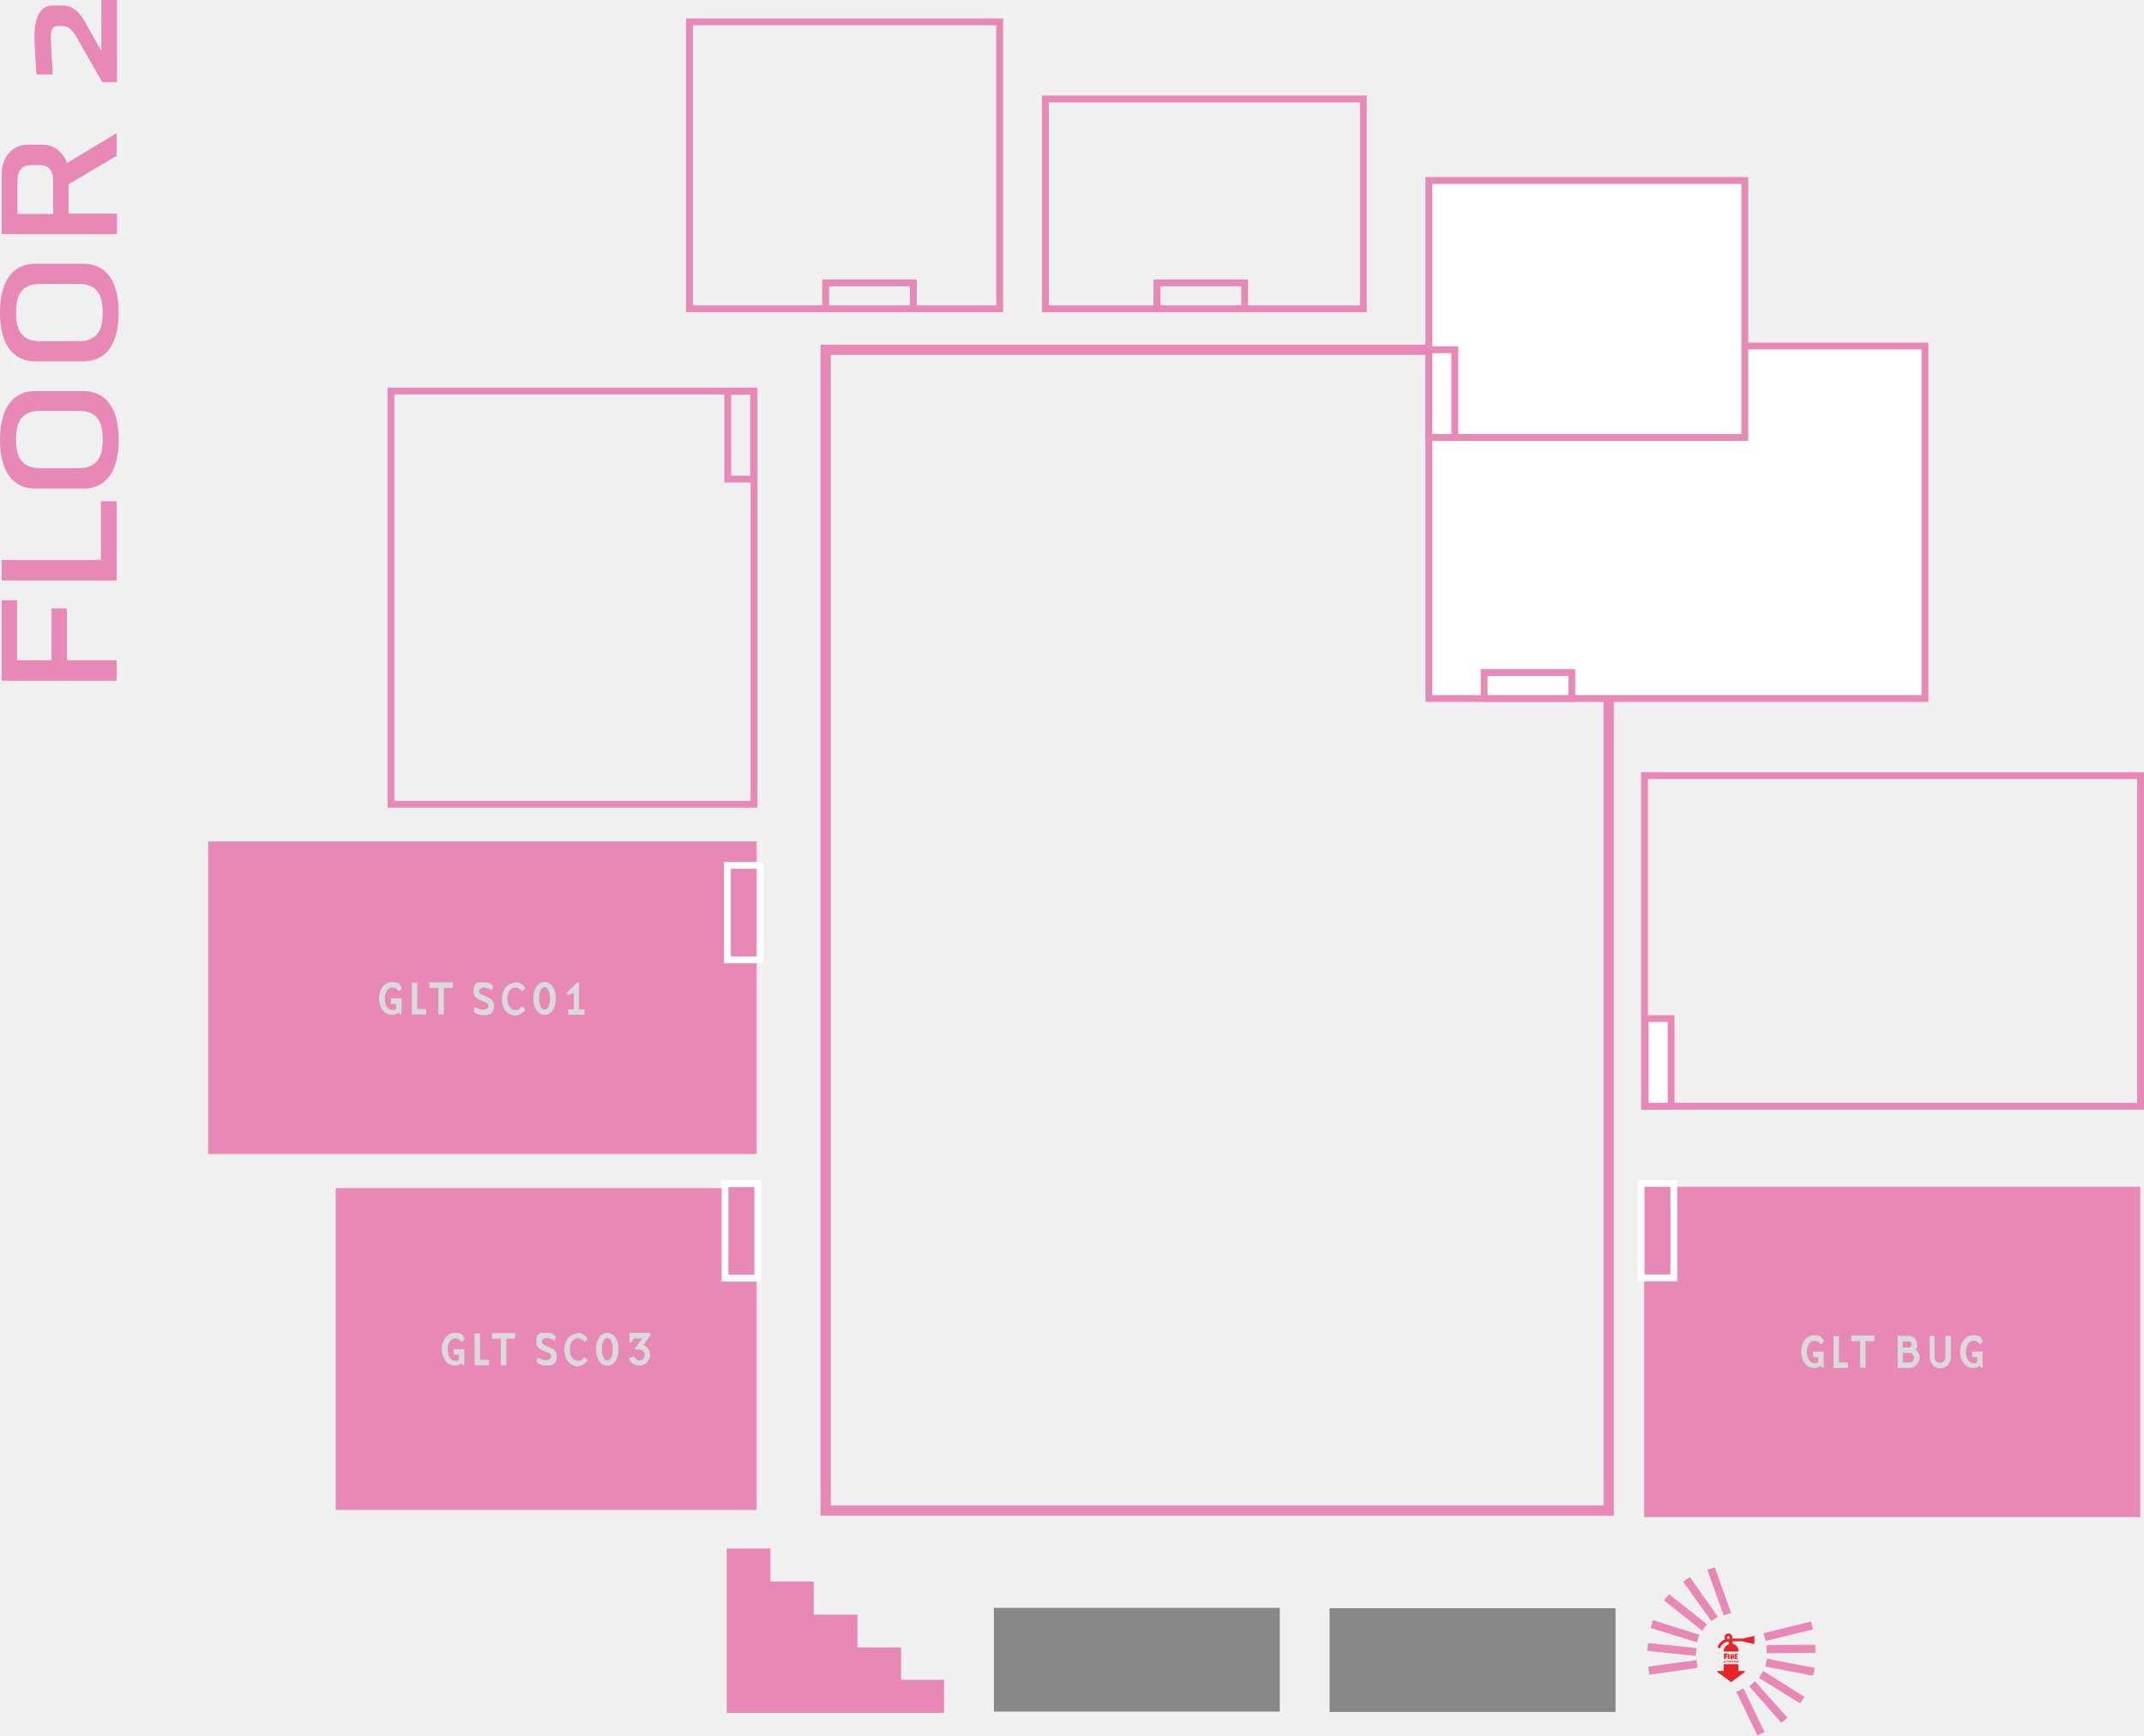
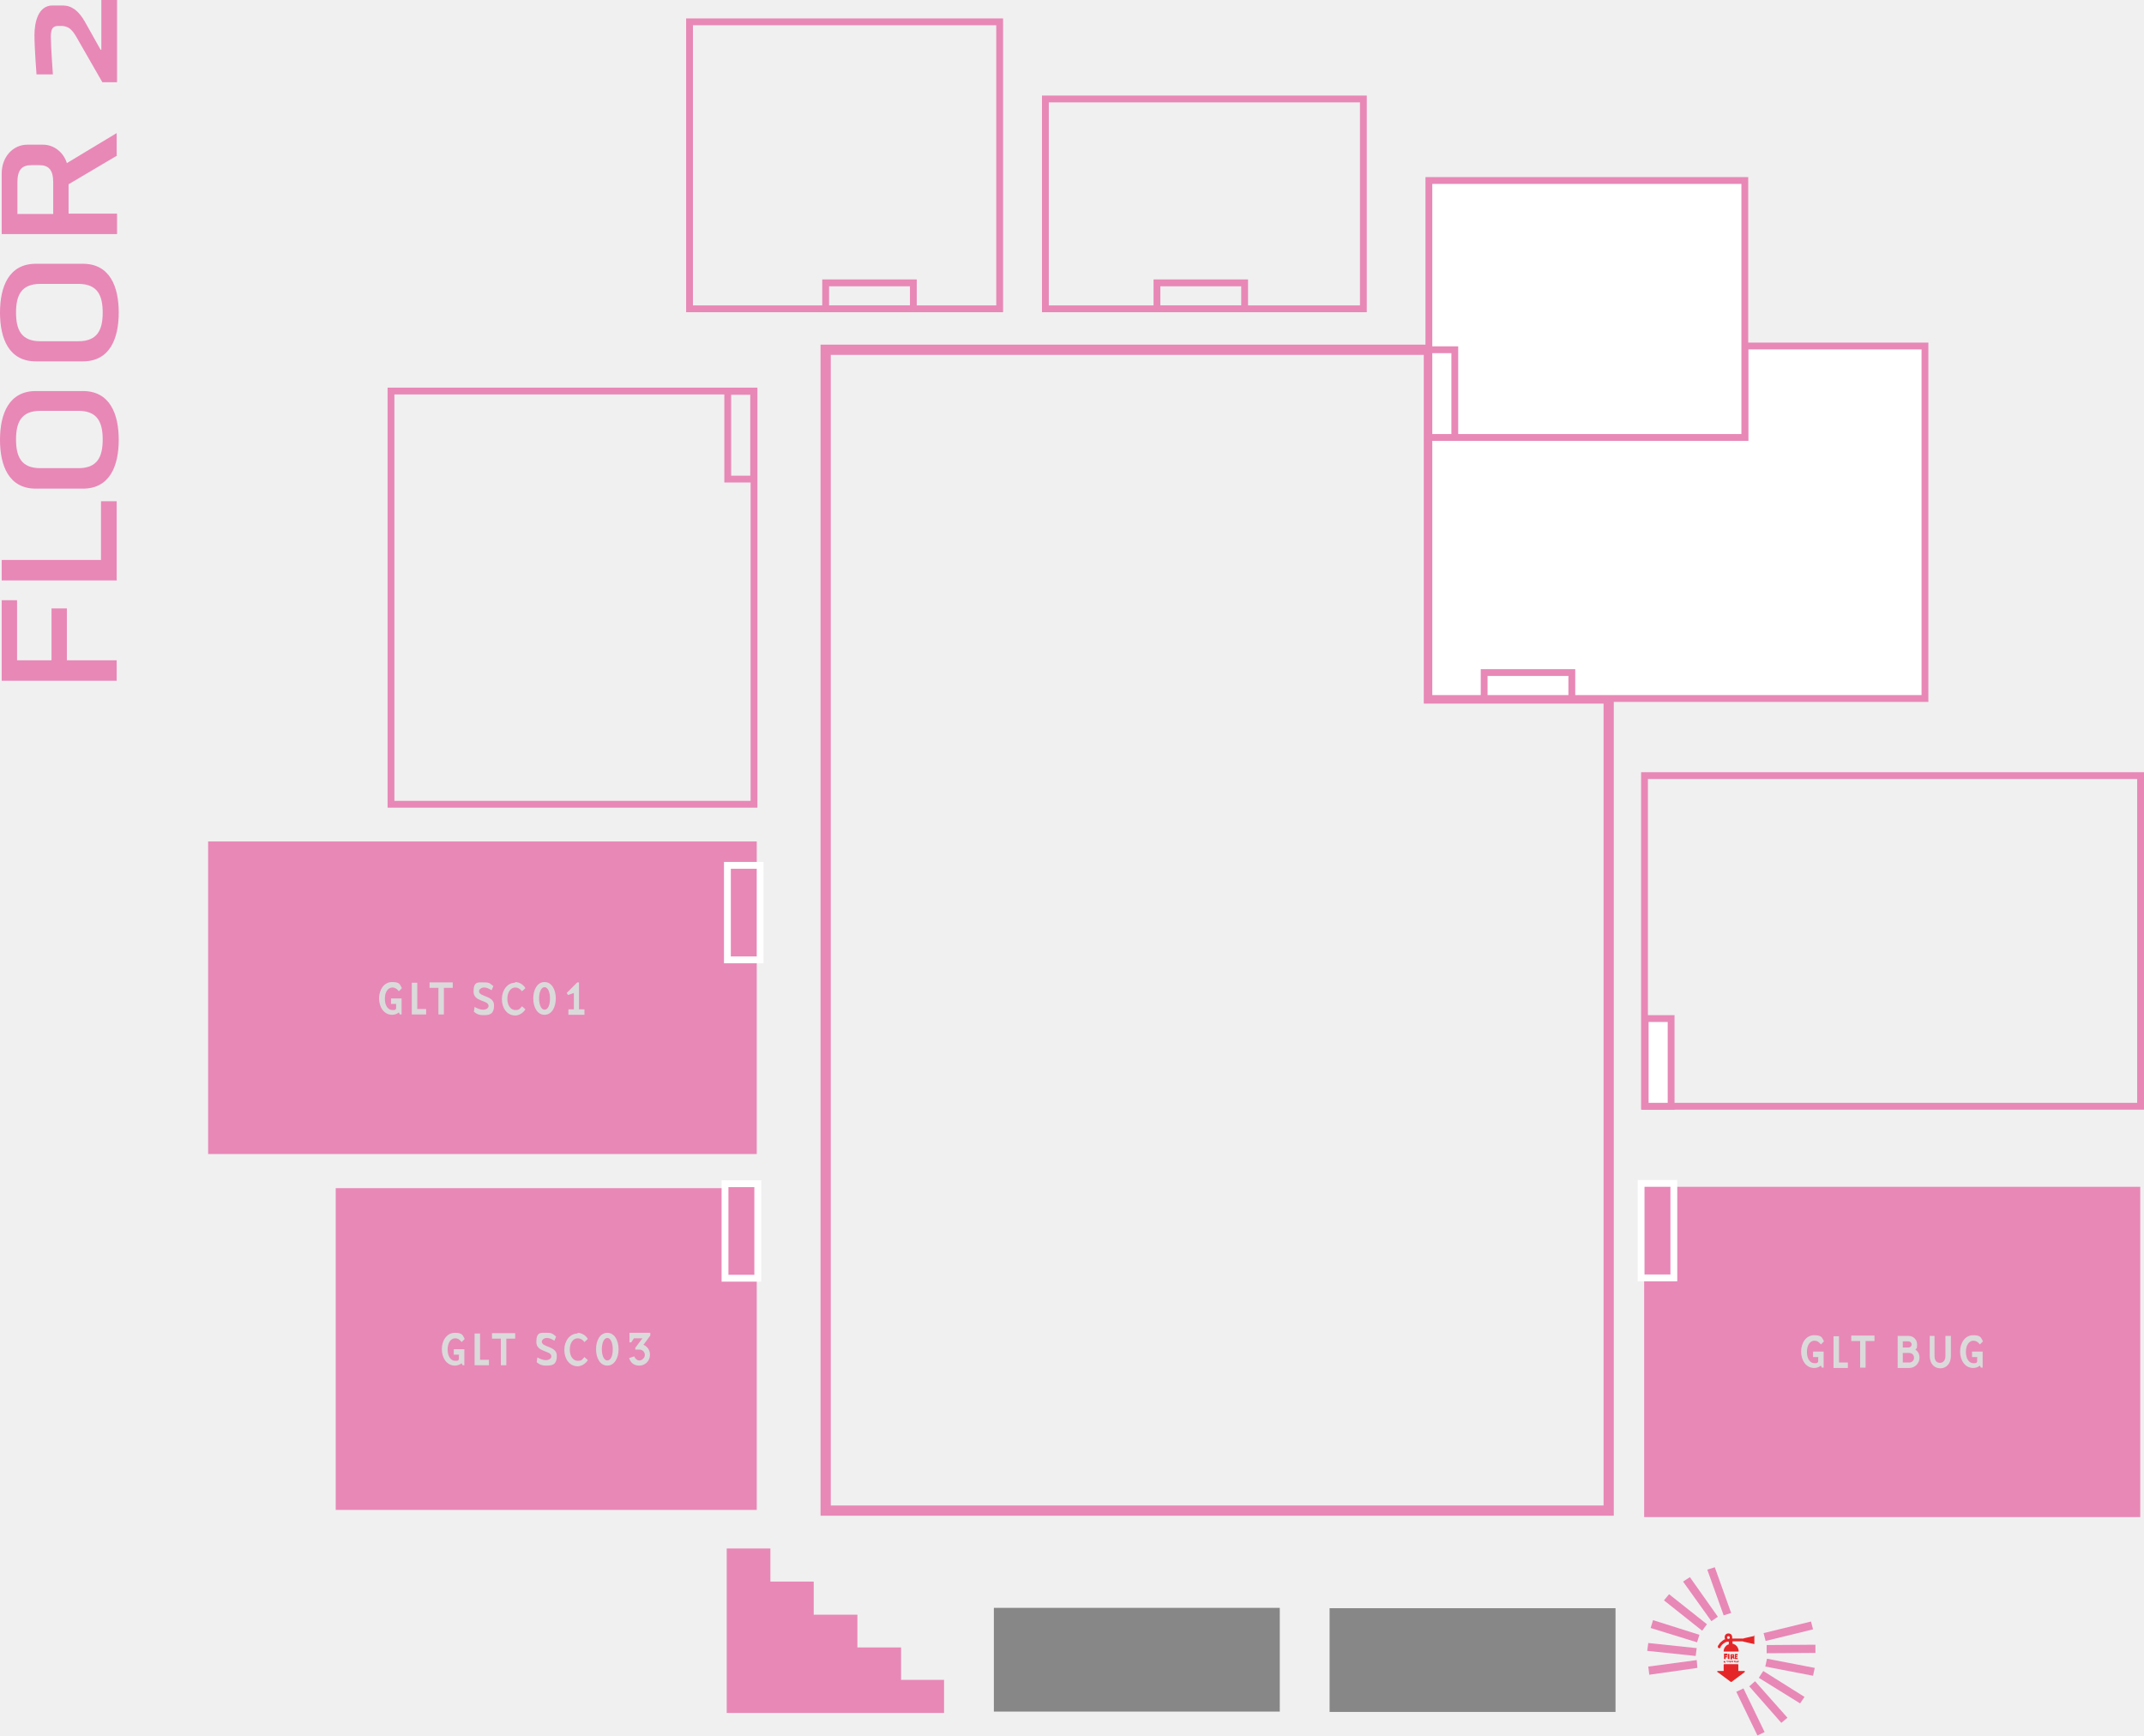
<svg xmlns="http://www.w3.org/2000/svg" id="katman_1" data-name="katman 1" viewBox="0 0 628.4 508.6">
  <defs>
    <style>
      .cls-1 {
        stroke-width: 3px;
      }

      .cls-1, .cls-2 {
        fill: none;
      }

      .cls-1, .cls-2, .cls-3 {
        stroke: #e888b7;
        stroke-miterlimit: 10;
      }

      .cls-4 {
        fill: #e888b7;
      }

      .cls-2, .cls-3 {
        stroke-width: 2px;
      }

      .cls-5 {
        fill: #e52629;
      }

      .cls-6 {
        fill: #dadada;
      }

      .cls-3, .cls-7 {
        fill: #fff;
      }

      .cls-8 {
        fill: #878787;
      }
    </style>
  </defs>
-   <rect class="cls-1" x="242" y="102.5" width="229.5" height="340.2" />
+   <polygon class="cls-1" points="471.5 204.7 471.5 442.7 242 442.7 242 102.5 418.8 102.5 418.8 204.7 471.5 204.7" />
  <g>
    <path class="cls-4" d="M34.3,199.5H.5v-23.6h4.5v17.6h10.1v-15.2h4.5v15.2h14.6v6Z" />
    <path class="cls-4" d="M34.3,170.1H.5v-6h29.1v-17.2h4.6v23.1Z" />
    <path class="cls-4" d="M10.5,114.6h13.8c7.9,0,10.5,6.7,10.5,14.3s-2.6,14.3-10.5,14.3h-13.8c-7.9,0-10.5-6.7-10.5-14.3s2.6-14.3,10.5-14.3ZM11.8,137.2h11.2c5.6,0,7.1-3.4,7.1-8.4s-1.5-8.4-7.1-8.4h-11.2c-5.6,0-7.1,3.4-7.1,8.4s1.5,8.4,7.1,8.4Z" />
    <path class="cls-4" d="M10.5,77.3h13.8c7.9,0,10.5,6.7,10.5,14.3s-2.6,14.3-10.5,14.3h-13.8c-7.9,0-10.5-6.7-10.5-14.3s2.6-14.3,10.5-14.3ZM11.8,100h11.2c5.6,0,7.1-3.4,7.1-8.4s-1.5-8.4-7.1-8.4h-11.2c-5.6,0-7.1,3.4-7.1,8.4s1.5,8.4,7.1,8.4Z" />
    <path class="cls-4" d="M34.3,45.6l-14.2,8.4v8.6h14.2v6H.5v-17.8c0-4.8,3.3-8.4,7.5-8.4h4.6c3.2,0,6,2.2,7,5.4l14.6-8.8v6.5ZM9.2,48.4c-2.8,0-4.1,1.4-4.1,5.1v9.2h10.5v-9.2c0-3.7-1.3-5.1-4.1-5.1h-2.2Z" />
    <path class="cls-4" d="M29.7,0h4.6v24.1h-4.3l-7-12.2c-1.4-2.5-2.4-4.3-5.1-4.3h-.7c-1.6,0-2.3.6-2.3,3.2s.6,11,.6,11h-4.8s-.6-7.7-.6-11.5S11.2,1.6,15.4,1.6h3c2.6,0,4.7,1.6,6.5,4.8l4.6,8.2h.2V0Z" />
  </g>
  <rect class="cls-2" x="482" y="227.3" width="145.4" height="96.9" />
  <rect class="cls-2" x="114.6" y="114.6" width="106.4" height="121.1" />
  <rect class="cls-2" x="202.1" y="6.4" width="90.9" height="84.1" />
-   <rect class="cls-3" x="418.8" y="101.4" width="145.4" height="103.3" />
+   <polygon class="cls-3" points="564.2 101.4 564.2 204.7 418.8 204.7 418.8 128.2 511.4 128.2 511.4 101.4 564.2 101.4" />
  <rect class="cls-2" x="306.4" y="29" width="93.2" height="61.5" />
  <g>
    <rect class="cls-8" x="291.3" y="471.2" width="83.8" height="30.4" />
    <rect class="cls-8" x="389.7" y="471.3" width="83.8" height="30.4" />
    <g>
      <polygon class="cls-4" points="483.1 488.4 483.4 490.8 497.5 488.8 497.3 486.5 483.1 488.4" />
      <polygon class="cls-4" points="497.3 483 483.1 481.5 482.8 483.8 497 485.3 497.3 483" />
      <polygon class="cls-4" points="483.8 477.1 497.4 481.3 498.1 479.1 484.5 474.8 483.8 477.1" />
      <polygon class="cls-4" points="487.7 469 498.9 477.9 500.3 476 489.2 467.2 487.7 469" />
      <polygon class="cls-4" points="493.3 463.5 501.6 475.1 503.5 473.8 495.3 462.2 493.3 463.5" />
      <polygon class="cls-4" points="500.4 460 505.2 473.4 507.4 472.7 502.6 459.3 500.4 460" />
      <polygon class="cls-4" points="531.4 477.5 530.8 475.2 516.9 478.6 517.5 480.9 531.4 477.5" />
      <polygon class="cls-4" points="517.8 482.1 517.8 484.5 532.1 484.4 532.1 482 517.8 482.1" />
      <polygon class="cls-4" points="517.4 488.4 531.4 491.1 531.9 488.8 517.9 486.1 517.4 488.4" />
      <polygon class="cls-4" points="515.5 491.7 527.6 499.2 528.9 497.3 516.8 489.7 515.5 491.7" />
      <polygon class="cls-4" points="512.7 494.2 522.1 504.9 523.9 503.4 514.4 492.7 512.7 494.2" />
      <polygon class="cls-4" points="508.9 495.8 515.1 508.6 517.2 507.6 511 494.8 508.9 495.8" />
    </g>
    <g>
      <path class="cls-5" d="M506.3,484.7v.4s-.5,0-.5,0v.2s.4,0,.4,0v.4s-.4,0-.4,0v.5s-.5,0-.5,0v-1.6s1,0,1,0Z" />
      <path class="cls-5" d="M506.9,484.7v1.5s-.5,0-.5,0v-1.5s.5,0,.5,0Z" />
      <path class="cls-5" d="M507.7,485.8h0s0,.5,0,.5h-.5s0-1.5,0-1.5h.7s.4,0,.4,0v.8s-.1,0-.1,0l.3.4-.4.2-.3-.5ZM507.6,485.4h.3s0-.3,0-.3h-.3s0,.3,0,.3Z" />
      <path class="cls-5" d="M509.5,486.2h-1s0-1.5,0-1.5h0c0,0,.8,0,.8,0v.4s-.5,0-.5,0v.2s.4,0,.4,0v.4s-.4,0-.4,0v.2s.5,0,.5,0v.4Z" />
      <path class="cls-5" d="M505.5,487.2h-.3s0-.4,0-.4h0s.3,0,.3,0h0c0,.1-.1.1-.1.1h0c0,0,.1,0,.1,0h0c0,.1-.1.1-.1.1h0c0,0,.2,0,.2,0h0Z" />
      <path class="cls-5" d="M505.7,487h0s0,.2,0,.2h-.2s0-.2,0-.2h0s0,0,0,0v-.2s.1,0,.1,0h0c0,.1,0,.2,0,.2h0s0-.1,0-.1h.1s0,.2,0,.2h0s0,0,0,0v.2s-.1,0-.1,0h0c0-.1,0-.2,0-.2Z" />
      <path class="cls-5" d="M506.3,486.8h-.1s0,.3,0,.3h-.1s0-.3,0-.3h-.1s0-.1,0-.1h.4s0,.1,0,.1Z" />
      <path class="cls-5" d="M506.5,486.7v.5s-.1,0-.1,0v-.5s.1,0,.1,0Z" />
      <path class="cls-5" d="M506.9,487.1h-.1s0-.1,0-.1h-.1c0-.1,0,.1,0,.1h-.1s0-.4,0-.4h.1s.1.1.1.1h0c0-.1.1-.2.1-.2v.5Z" />
      <path class="cls-5" d="M507.1,486.7h.3s0,.1,0,.1h-.2v.2h0s0-.1,0-.1h.1s0,.3,0,.3h-.3s0-.4,0-.4h0Z" />
      <path class="cls-5" d="M507.8,486.7v.4s0,0,0,0h-.3s0,0,0,0v-.4s.1,0,.1,0v.3s0,0,0,0v-.3s.1,0,.1,0Z" />
      <path class="cls-5" d="M508,486.7v.5s-.1,0-.1,0v-.5s.1,0,.1,0Z" />
      <path class="cls-5" d="M508.4,486.7h0c0,.1-.1.1-.1.1h0s.2.1.2.1v.2s-.3,0-.3,0v-.2s.2,0,.2,0h0s-.2-.1-.2-.1v-.2s.1,0,.1,0h.2Z" />
      <path class="cls-5" d="M508.7,487h0s0,.2,0,.2h-.1v-.5s.1,0,.1,0v.2s0,0,0,0v-.2s.1,0,.1,0v.5s-.1,0-.1,0v-.2Z" />
      <path class="cls-5" d="M509.2,487.2h-.3s0-.4,0-.4h0s.3,0,.3,0h0c0,.1-.1.1-.1.1h0c0,0,.1,0,.1,0h0c0,.1-.1.1-.1.1h0c0,0,.2,0,.2,0h0Z" />
      <path class="cls-5" d="M509.4,487h0s0,.2,0,.2h-.1s0-.5,0-.5h.2s.1,0,.1,0v.3s0,0,0,0h0c0,.1-.1.2-.1.2v-.2ZM509.4,486.9h0s0-.1,0-.1h0s0,.1,0,.1Z" />
    </g>
    <path class="cls-5" d="M503.4,490l3.9,2.9c0,0,.1,0,.2,0l3.9-2.9c0,0,0-.1,0-.2,0,0,0-.1-.2-.1h-1.7v-1.8c0,0,0-.2-.2-.2h-3.9c0,0-.2,0-.2.2v1.8h-1.7c0,0-.1,0-.2.1,0,0,0,.1,0,.2Z" />
    <path class="cls-5" d="M514.4,479.4s0,0-.1,0,0,0,0,0l-3.1.7c0,0,0,0-.1,0,0,0,0,0,0,.1h-3.4c0-.1,0-.3,0-.4,0-.3-.1-.6-.3-.8-.2-.2-.5-.3-.8-.3s-.6.1-.8.3c-.2.2-.3.5-.3.8s0,.4.2.6c-.3,0-.5.2-.8.4-.2.2-.4.3-.6.5-.2.2-.3.3-.4.5-.1.2-.2.3-.3.4,0,0,0,.1-.1.2,0,.1,0,.2,0,.3,0,.1.1.2.2.3,0,0,.1,0,.2,0,.2,0,.3,0,.4-.2,0,0,0,0,0-.2,0,0,.1-.2.3-.4.1-.2.3-.3.5-.5.2-.1.4-.3.6-.4.3-.1.5-.2.8-.2h.2v.8c-.5.1-.8.4-1.1.8-.3.4-.4.8-.4,1.3h0c0,0,4.4,0,4.4,0h0c0-.6-.2-1.1-.5-1.5-.3-.4-.8-.7-1.3-.8v-.7h3.1c0,0,0,0,0,.1,0,0,0,0,.1,0l3.1.7s0,0,0,0c0,0,.1,0,.1,0,0,0,0,0,0-.2v-2.2c0,0,0-.1,0-.2ZM506.9,480.2c0,0-.2.1-.3.1s-.2,0-.3-.1c0,0-.1-.2-.1-.3s0-.2.1-.3c0,0,.2-.1.3-.1s.2,0,.3.1c0,0,.1.2.1.3s0,.2-.1.3Z" />
    <polygon class="cls-4" points="264.1 492.3 264.1 482.8 251.3 482.8 251.3 473.2 238.5 473.2 238.5 463.5 225.8 463.5 225.8 453.8 213 453.8 213 463.5 213 502 238.5 502 251.3 502 263.9 502 276.7 502 276.7 492.3 264.1 492.3" />
  </g>
  <g id="gltsc03">
    <g id="gltsc03-2" data-name="gltsc03">
      <rect class="cls-4" x="98.4" y="348.2" width="123.4" height="94.3" />
    </g>
    <g>
      <path class="cls-6" d="M134.6,397h-1.6v-1.6h3.1v4.7h-.5l-.3-.6c-.6.5-1.3.7-2,.7-2.3,0-3.8-2.2-3.8-4.8s1.5-4.8,3.8-4.8,2.3.7,2.9,1.8l-.9.9c-.6-.8-1.2-1.1-1.9-1.1-1.2,0-2.2,1.2-2.2,3.3s1,3.3,2.2,3.3.7-.1,1.1-.4v-1.3Z" />
      <path class="cls-6" d="M140.7,398.5h2.6v1.6h-4.2v-9.3h1.6v7.8Z" />
      <path class="cls-6" d="M144.2,392.3v-1.6h6.8v1.6h-2.6v7.8h-1.6v-7.8h-2.6Z" />
      <path class="cls-6" d="M159.9,400.2c-1,0-1.8-.3-2.6-1l.2-1.4c.9.5,1.7.8,2.5.8s1.6-.4,1.6-1.1c0-1.8-4.4-1.1-4.4-4.2s1.4-2.7,3.1-2.7,1.8.4,2.7,1.1l-.5,1.2c-.7-.4-1.4-.8-2.2-.8s-1.5.5-1.5,1.1c0,1.7,4.4,1.2,4.4,4.1s-1.6,2.9-3.3,2.9Z" />
      <path class="cls-6" d="M169.3,390.6c1.1,0,2.4.7,3,1.8l-1,.9c-.6-.8-1.3-1.1-2-1.1-1.2,0-2.3,1.2-2.3,3.3s1.1,3.3,2.3,3.3,1.3-.3,2-1.1l1,.9c-.7,1.1-1.9,1.8-3,1.8-2.4,0-3.9-2.2-3.9-4.8s1.6-4.8,3.9-4.8Z" />
      <path class="cls-6" d="M178,390.6c2.1,0,3.3,2.2,3.3,4.8s-1.2,4.8-3.3,4.8-3.3-2.2-3.3-4.8,1.2-4.8,3.3-4.8ZM178,398.7c1.1,0,1.6-1.5,1.6-3.3s-.6-3.3-1.6-3.3-1.6,1.5-1.6,3.3.6,3.3,1.6,3.3Z" />
      <path class="cls-6" d="M190.5,397.1c0,1.7-1.4,3.1-3.1,3.1s-2.6-.9-3-2.2l1.5-.5c.2.6.8,1.2,1.5,1.2s1.6-.7,1.6-1.6-.7-1.6-1.6-1.6h-1.2v-.5l2.1-2.8h-2.5l-.8,1.2h-.5v-2.8h6.1v.8l-2,2.7c1.1.5,1.9,1.5,1.9,2.9Z" />
    </g>
    <g>
      <rect class="cls-4" x="212.5" y="346.9" width="9.6" height="27.7" />
      <path class="cls-7" d="M221.1,347.9v25.7h-7.6v-25.7h7.6M223.1,345.9h-11.6v29.7h11.6v-29.7h0Z" />
    </g>
  </g>
  <g id="gltsc01">
    <g id="gltsc01-2" data-name="gltsc01">
      <rect class="cls-4" x="61" y="246.6" width="160.8" height="91.6" />
    </g>
    <g>
      <path class="cls-6" d="M116.2,294.2h-1.6v-1.6h3.1v4.7h-.5l-.3-.6c-.6.5-1.3.7-2,.7-2.3,0-3.8-2.2-3.8-4.8s1.5-4.8,3.8-4.8,2.3.7,2.9,1.8l-.9.9c-.6-.8-1.2-1.1-1.9-1.1-1.2,0-2.2,1.2-2.2,3.3s1,3.3,2.2,3.3.7-.1,1.1-.4v-1.3Z" />
      <path class="cls-6" d="M122.3,295.7h2.6v1.6h-4.2v-9.3h1.6v7.8Z" />
      <path class="cls-6" d="M125.9,289.5v-1.6h6.8v1.6h-2.6v7.8h-1.6v-7.8h-2.6Z" />
      <path class="cls-6" d="M141.5,297.5c-1,0-1.8-.3-2.6-1l.2-1.4c.9.5,1.7.8,2.5.8s1.6-.4,1.6-1.1c0-1.8-4.4-1.1-4.4-4.2s1.4-2.7,3.1-2.7,1.8.4,2.7,1.1l-.5,1.2c-.7-.4-1.4-.8-2.2-.8s-1.5.5-1.5,1.1c0,1.7,4.4,1.2,4.4,4.1s-1.6,2.9-3.3,2.9Z" />
      <path class="cls-6" d="M151,287.8c1.1,0,2.4.7,3,1.8l-1,.9c-.6-.8-1.3-1.1-2-1.1-1.2,0-2.3,1.2-2.3,3.3s1.1,3.3,2.3,3.3,1.3-.3,2-1.1l1,.9c-.7,1.1-1.9,1.8-3,1.8-2.4,0-3.9-2.2-3.9-4.8s1.6-4.8,3.9-4.8Z" />
      <path class="cls-6" d="M159.6,287.8c2.1,0,3.3,2.2,3.3,4.8s-1.2,4.8-3.3,4.8-3.3-2.2-3.3-4.8,1.2-4.8,3.3-4.8ZM159.6,295.9c1.1,0,1.6-1.5,1.6-3.3s-.6-3.3-1.6-3.3-1.6,1.5-1.6,3.3.6,3.3,1.6,3.3Z" />
      <path class="cls-6" d="M168.2,291l-1.7.6-.4-.6,3.1-3.1h.5v7.9h1.6v1.6h-4.7v-1.6h1.6v-4.8Z" />
    </g>
    <g>
      <rect class="cls-4" x="213.2" y="253.6" width="9.6" height="27.7" />
      <path class="cls-7" d="M221.8,254.6v25.7h-7.6v-25.7h7.6M223.8,252.6h-11.6v29.7h11.6v-29.7h0Z" />
    </g>
  </g>
  <g id="gltbug">
    <g id="gltbug-2" data-name="gltbug">
      <rect class="cls-4" x="481.9" y="347.8" width="145.4" height="96.8" />
    </g>
    <g>
      <path class="cls-6" d="M533,397.7h-1.6v-1.6h3.1v4.7h-.5l-.3-.6c-.6.5-1.3.7-2,.7-2.3,0-3.8-2.2-3.8-4.8s1.5-4.8,3.8-4.8,2.3.7,2.9,1.8l-.9.9c-.6-.8-1.2-1.1-1.9-1.1-1.2,0-2.2,1.2-2.2,3.3s1,3.3,2.2,3.3.7-.1,1.1-.4v-1.3Z" />
      <path class="cls-6" d="M539,399.3h2.6v1.6h-4.2v-9.3h1.6v7.8Z" />
      <path class="cls-6" d="M542.6,393v-1.6h6.8v1.6h-2.6v7.8h-1.6v-7.8h-2.6Z" />
      <path class="cls-6" d="M556.1,391.5h3.3c1.4,0,2.5,1.1,2.5,2.5s-.2,1.1-.5,1.5c.7.5,1.2,1.3,1.2,2.4,0,1.6-1.3,3-3,3h-3.4v-9.3ZM557.7,394.9h1.7c.5,0,.9-.4.9-.9s-.4-.9-.9-.9h-1.7v1.9ZM557.7,399.3h1.9c.8,0,1.4-.6,1.4-1.4s-.6-1.4-1.4-1.4h-1.9v2.8Z" />
      <path class="cls-6" d="M567,391.5v5.9c0,1.4.7,2,1.6,2s1.6-.7,1.6-2v-5.9h1.6v5.9c0,2.3-1.4,3.6-3.1,3.6s-3.1-1.3-3.1-3.6v-5.9h1.6Z" />
      <path class="cls-6" d="M579.6,397.7h-1.6v-1.6h3.1v4.7h-.5l-.3-.6c-.6.5-1.3.7-2,.7-2.3,0-3.8-2.2-3.8-4.8s1.5-4.8,3.8-4.8,2.3.7,2.9,1.8l-.9.9c-.6-.8-1.2-1.1-1.9-1.1-1.2,0-2.2,1.2-2.2,3.3s1,3.3,2.2,3.3.7-.1,1.1-.4v-1.3Z" />
    </g>
    <g>
      <rect class="cls-4" x="480.9" y="346.8" width="9.6" height="27.7" />
      <path class="cls-7" d="M489.6,347.8v25.7h-7.6v-25.7h7.6M491.6,345.8h-11.6v29.7h11.6v-29.7h0Z" />
    </g>
  </g>
  <rect class="cls-2" x="348.2" y="73.9" width="7.6" height="25.7" transform="translate(438.7 -265.3) rotate(90)" />
  <rect class="cls-2" x="251" y="73.9" width="7.6" height="25.7" transform="translate(341.6 -168.1) rotate(90)" />
  <rect class="cls-2" x="213.3" y="114.6" width="7.6" height="25.7" transform="translate(434.2 255) rotate(180)" />
  <rect class="cls-3" x="482.2" y="298.5" width="7.6" height="25.7" />
  <rect class="cls-3" x="435" y="197.1" width="25.7" height="7.6" />
  <rect class="cls-3" x="418.8" y="52.9" width="92.6" height="75.3" />
  <rect class="cls-3" x="418.8" y="102.5" width="7.6" height="25.7" />
</svg>
